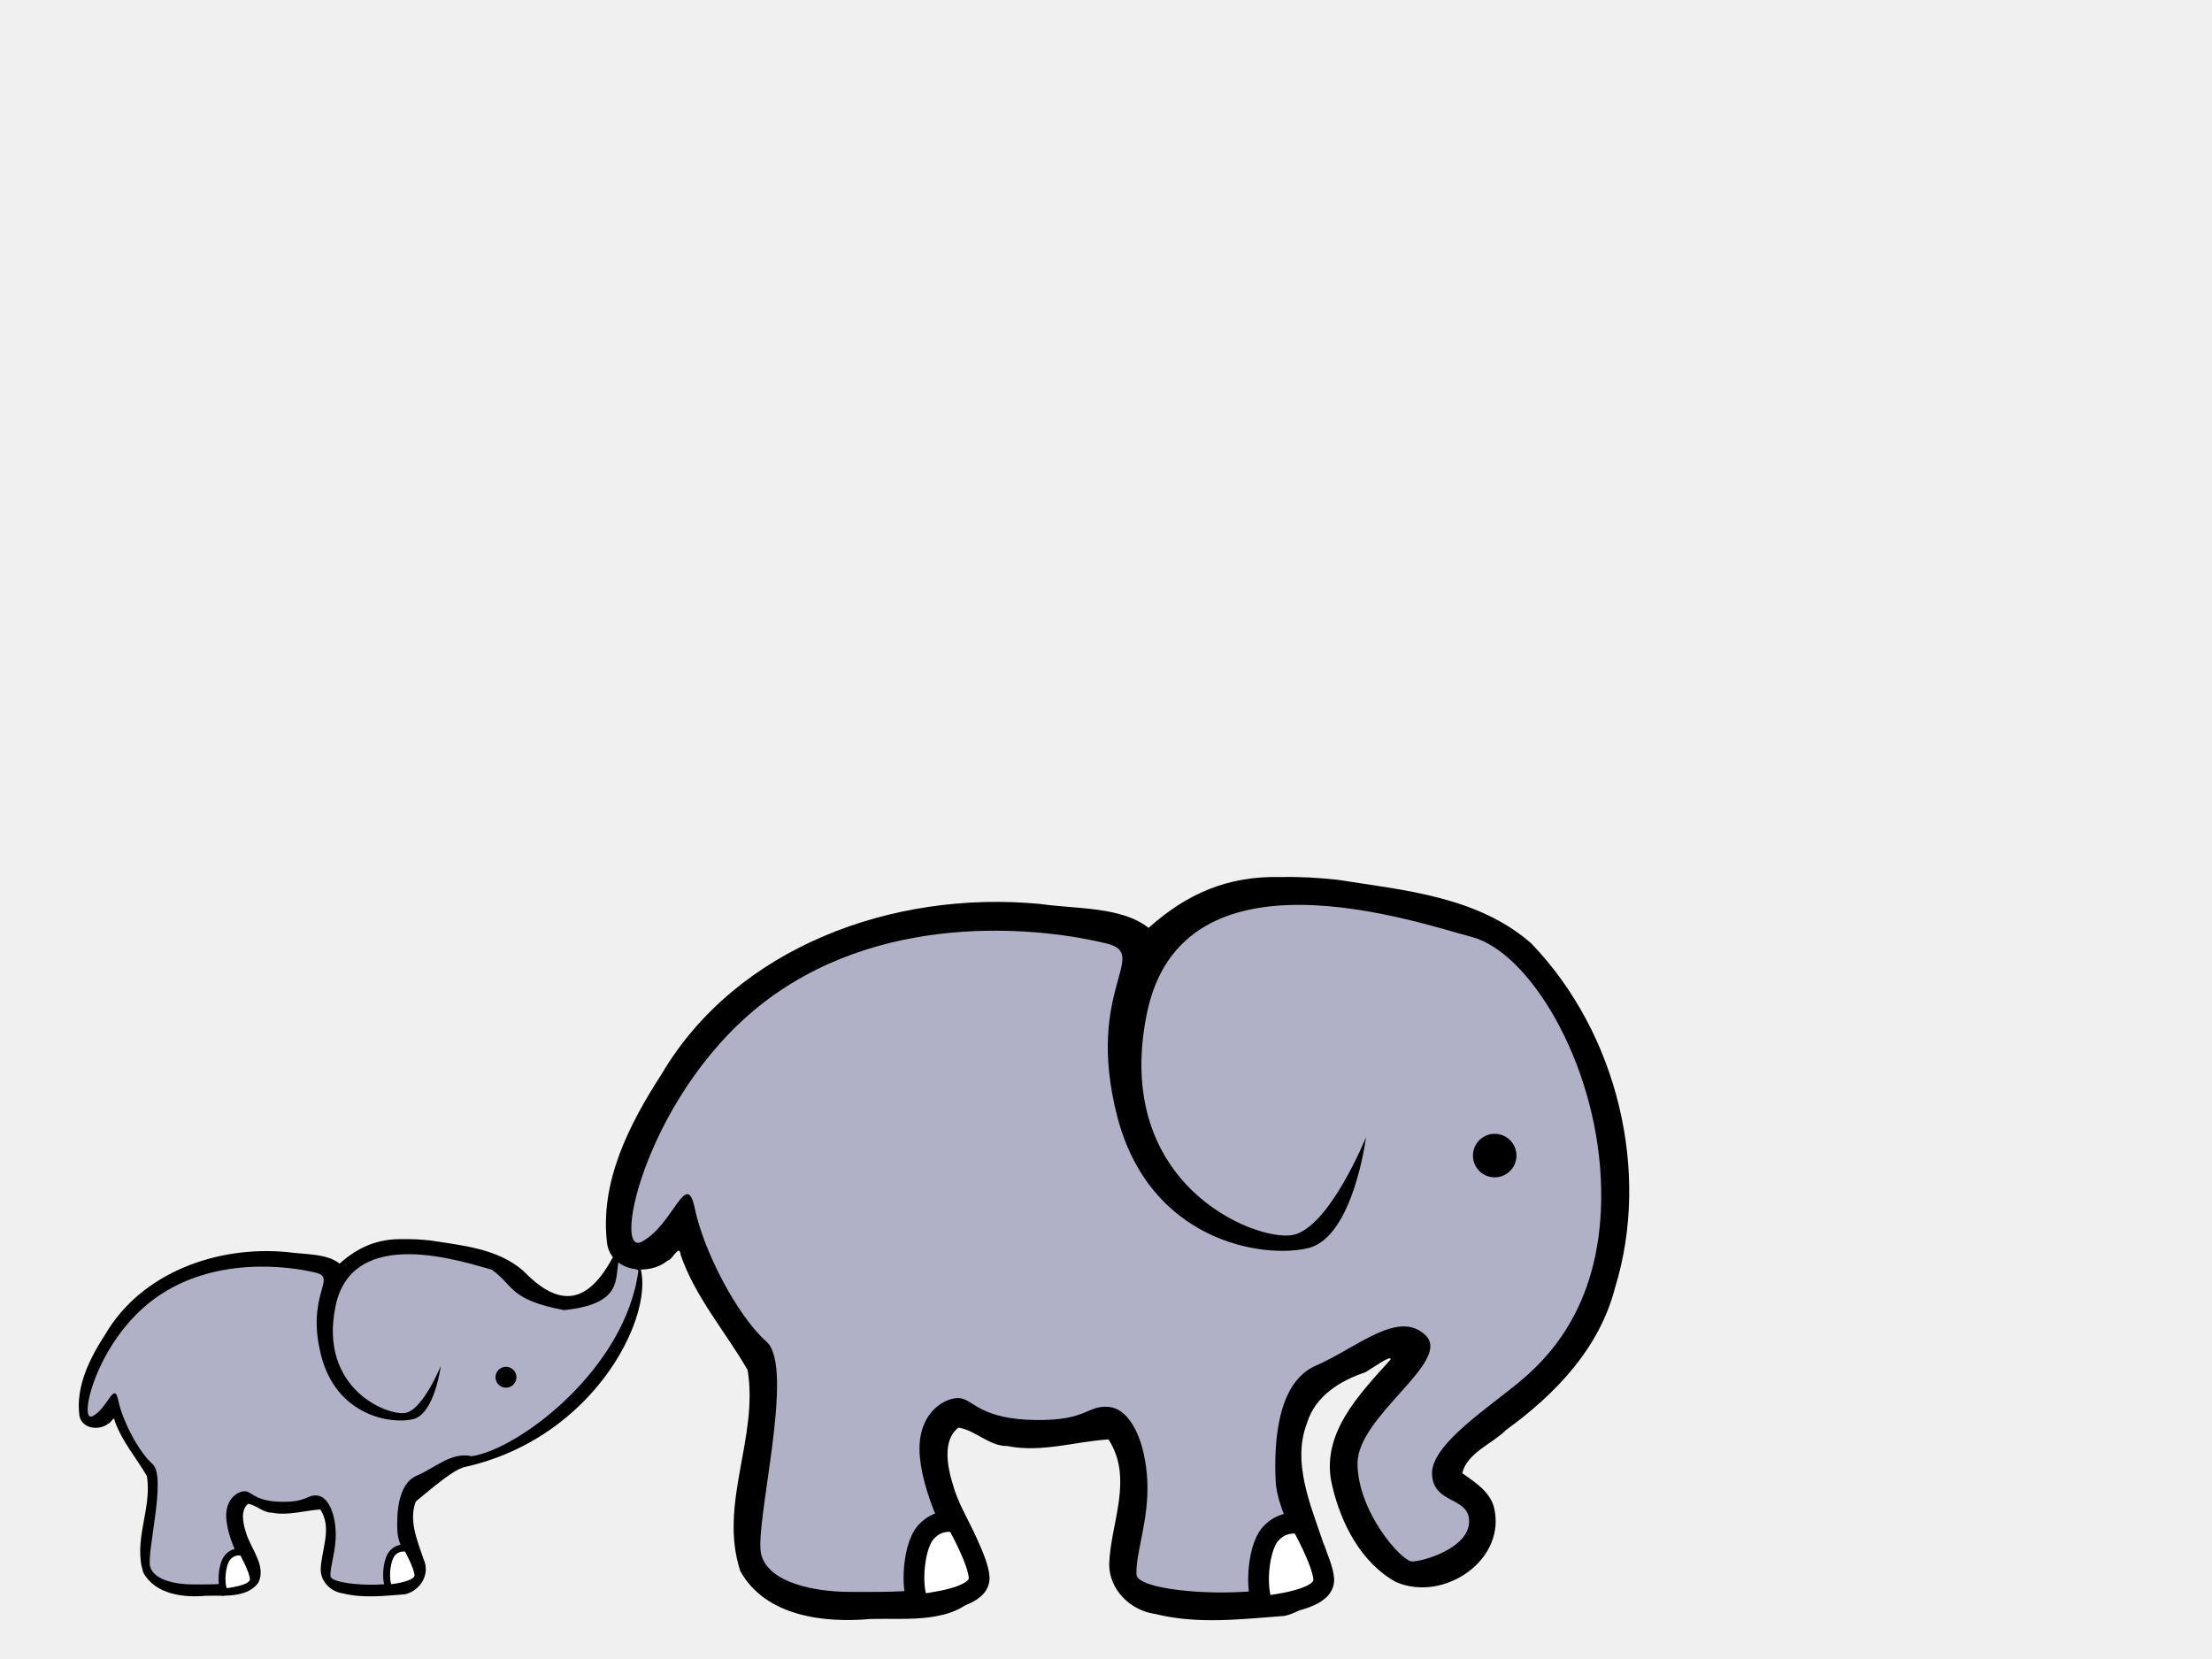
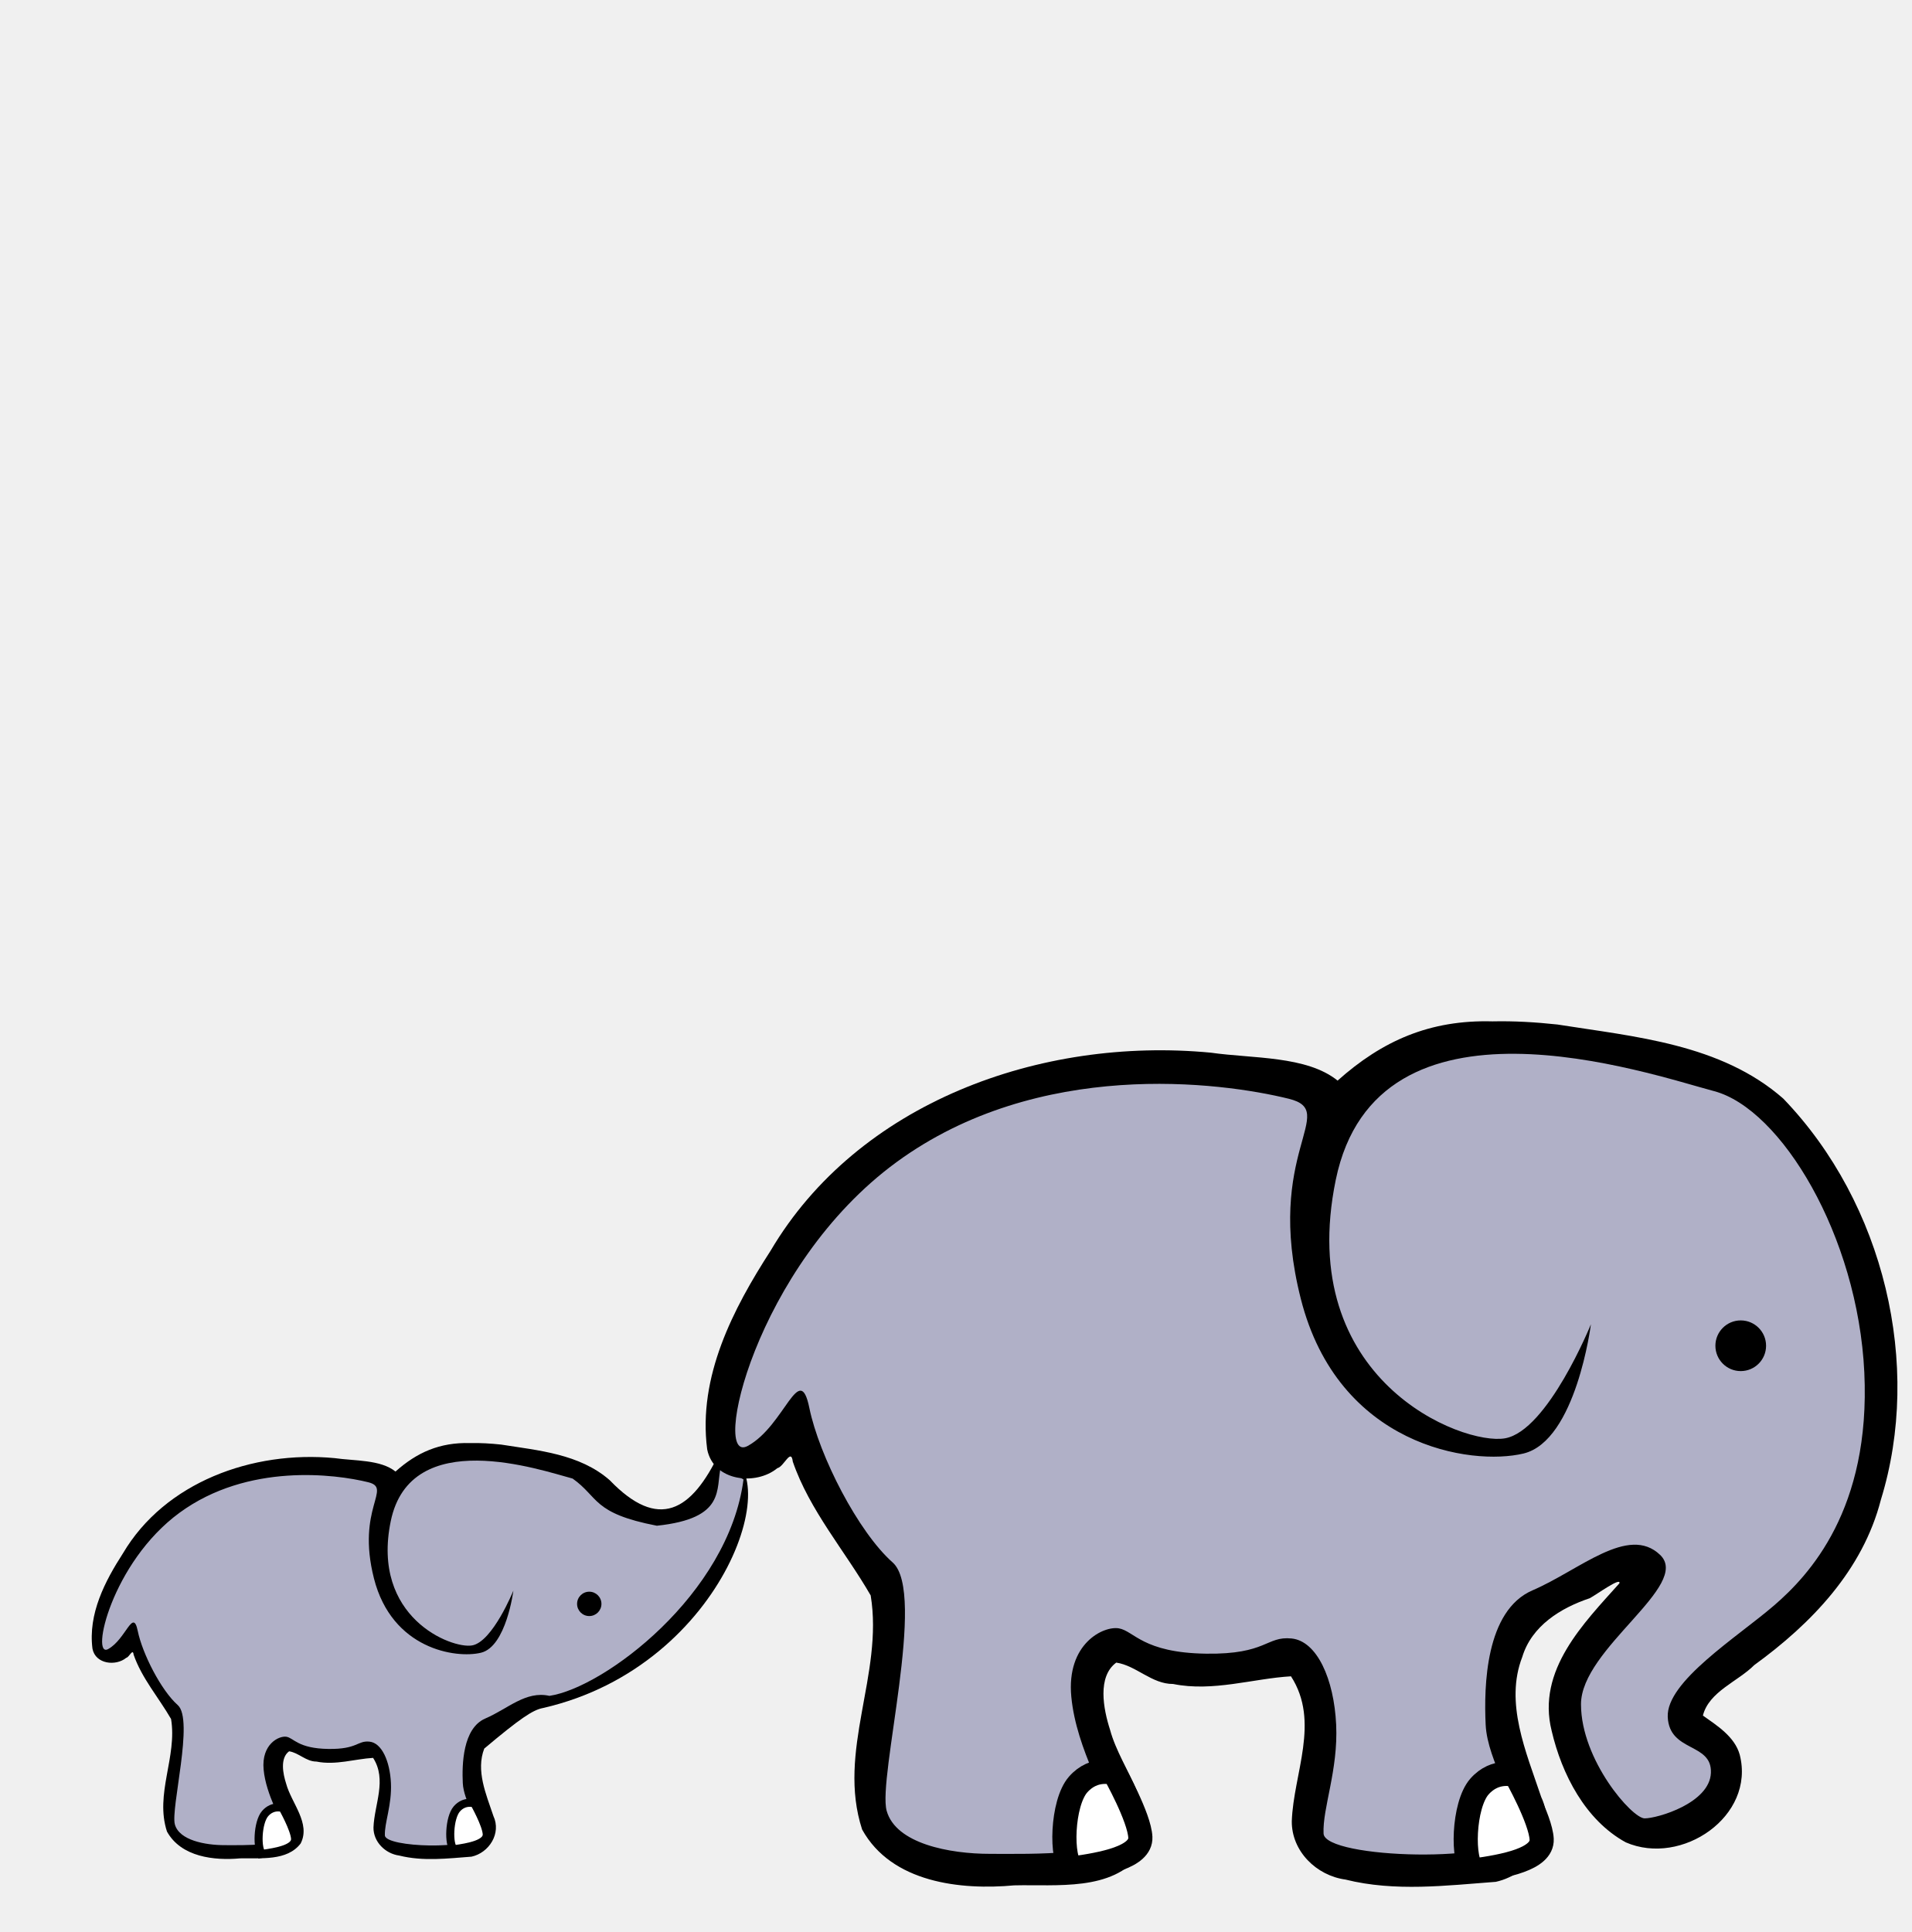
- <svg xmlns="http://www.w3.org/2000/svg" width="640" height="480">
+ <svg xmlns="http://www.w3.org/2000/svg" width="475" height="480">
  <g display="inline">
    <path fill="#000000" fill-rule="evenodd" stroke-width="1px" id="path3175" d="m116.751,358.528c-7.486,-0.203 -13.173,2.318 -18.497,7.074c-3.691,-2.986 -10.185,-2.624 -15.122,-3.334c-20.41,-1.945 -42.174,6 -52.591,23.66c-4.45,6.894 -8.689,15.015 -7.566,23.7c0.759,3.861 5.835,4.363 8.383,2.253c0.769,-0.152 1.643,-2.463 1.841,-0.781c2.001,5.823 6.247,10.683 9.302,15.982c1.557,9.439 -4.069,18.589 -1.023,27.953c3.512,6.361 11.779,7.257 18.159,6.669c5.094,-0.123 11.666,0.736 15.056,-3.695c2.56,-5.023 -2.302,-10.026 -3.601,-14.855c-0.822,-2.536 -1.544,-6.371 0.731,-8.051c2.39,0.356 4.24,2.569 6.79,2.553c4.755,0.968 9.576,-0.658 14.076,-0.916c3.515,5.441 0.295,11.598 0.097,17.303c-0.034,3.569 2.93,6.497 6.413,6.969c5.914,1.479 12.057,0.71 17.947,0.27c4.324,-0.942 7.464,-5.752 5.425,-10.124c-1.818,-5.413 -4.386,-11.255 -2.263,-16.733c8.891,-7.463 12.046,-9.603 14.594,-10.074c45.985,-10.511 61.487,-61.652 43.857,-63.444c-6.974,14.686 -15.199,19.399 -27.284,6.844c-7.477,-6.554 -17.752,-7.385 -26.97,-8.848c-2.581,-0.279 -5.173,-0.433 -7.753,-0.376l-0,0z" />
    <path fill="#b0b0c7" fill-rule="evenodd" stroke-width="1px" id="path2383" d="m179.096,364.301c-1.34,5.628 1.397,12.936 -15.91,14.762c-16.045,-3.099 -14.346,-7.052 -20.924,-11.716c-7.967,-2.118 -40.267,-13.314 -45.189,10.59c-4.922,23.904 15.117,31.771 20.218,30.863c5.101,-0.908 10.25,-13.616 10.25,-13.616c0,0 -1.763,13.919 -8.046,15.432c-6.283,1.513 -22.131,-0.908 -26.591,-18.457c-4.46,-17.55 4.691,-22.391 -1.432,-23.904c-8.156,-2.015 -29.882,-4.841 -46.845,7.565c-16.964,12.406 -22.188,36.31 -17.764,33.889c4.424,-2.421 6.171,-10.288 7.35,-4.539c1.179,5.749 5.844,14.827 9.949,18.457c4.105,3.631 -1.811,25.719 -0.717,29.653c1.094,3.934 7.505,5.144 12.346,5.144c4.841,0 15.749,0.303 14.986,-3.026c-0.762,-3.328 -4.679,-9.38 -5.282,-15.734c-0.603,-6.354 3.836,-8.472 5.666,-8.17c1.83,0.303 2.854,2.92 10.431,3.026c7.264,0.101 7.162,-2.118 10.202,-1.815c3.04,0.303 5.07,4.841 5.327,10.288c0.257,5.446 -1.646,9.985 -1.503,13.011c0.143,3.026 21.957,3.631 22.694,0c0.736,-3.631 -3.123,-8.472 -3.338,-13.011c-0.214,-4.539 -0.038,-13.616 5.597,-16.037c5.635,-2.421 10.04,-6.941 15.926,-5.625c13.563,-2.002 44.518,-25.21 48.215,-53.76l-5.613,-3.27z" />
    <path fill="#ffffff" fill-rule="evenodd" stroke="#000000" stroke-width="2" stroke-miterlimit="4" id="path3219" d="m65.161,460.587c3.715,-0.51 8.263,-1.359 8.15,-3.739c-0.112,-2.379 -3.08,-7.647 -3.08,-7.647c0,0 -2.419,-0.85 -4.354,1.359c-1.935,2.209 -2.124,9.007 -0.716,10.026z" />
    <path fill="#000000" fill-rule="evenodd" stroke-width="1px" id="path3175" d="m370.79,253.756c-15.574,-0.423 -27.406,4.824 -38.483,14.718c-7.679,-6.211 -21.19,-5.46 -31.462,-6.937c-42.463,-4.047 -87.743,12.482 -109.416,49.224c-9.258,14.343 -18.077,31.238 -15.742,49.307c1.579,8.033 12.139,9.077 17.44,4.688c1.6,-0.315 3.419,-5.125 3.829,-1.625c4.162,12.115 12.997,22.225 19.352,33.25c3.24,19.639 -8.466,38.675 -2.127,58.156c7.307,13.235 24.506,15.099 37.78,13.875c10.598,-0.257 24.271,1.531 31.324,-7.688c5.326,-10.45 -4.788,-20.859 -7.491,-30.906c-1.71,-5.277 -3.213,-13.255 1.521,-16.75c4.972,0.741 8.822,5.345 14.126,5.312c9.893,2.015 19.923,-1.369 29.285,-1.906c7.312,11.319 0.614,24.13 0.201,36c-0.071,7.425 6.096,13.517 13.341,14.5c12.304,3.076 25.084,1.476 37.339,0.562c8.997,-1.961 15.528,-11.966 11.286,-21.062c-3.782,-11.263 -9.124,-23.416 -4.707,-34.812c2.35,-7.751 9.57,-12.184 16.779,-14.594c1.719,-0.933 7.838,-5.386 7.347,-3.692c-8.8,9.853 -20.621,21.585 -16.821,36.66c2.505,10.739 8.351,22.173 18.402,27.688c13.897,6.041 32.245,-6.493 28.315,-21.781c-1.263,-4.535 -5.778,-7.315 -9.147,-9.719c1.506,-5.968 8.687,-8.446 12.752,-12.531c14.177,-10.299 26.96,-23.547 31.465,-41.094c10.3,-33.358 0.895,-73.533 -24.249,-99.654c-15.557,-13.636 -36.934,-15.365 -56.11,-18.408c-5.369,-0.581 -10.762,-0.9 -16.131,-0.781l-0,0z" />
    <path fill="#b0b0c7" fill-rule="evenodd" stroke-width="1px" id="path2383" d="m440.717,398.891c8.771,-7.554 24.051,-23.922 22.445,-57.916c-1.606,-33.994 -20.72,-65.47 -37.295,-69.877c-16.576,-4.407 -83.776,-27.699 -94.017,22.033c-10.241,49.732 31.451,66.1 42.064,64.211c10.613,-1.889 21.324,-28.328 21.324,-28.328c0,0 -3.668,28.958 -16.739,32.106c-13.071,3.148 -46.044,-1.889 -55.324,-38.401c-9.279,-36.512 9.76,-46.585 -2.979,-49.732c-16.968,-4.193 -62.169,-10.072 -97.462,15.738c-35.293,25.81 -46.163,75.543 -36.958,70.506c9.205,-5.036 12.838,-21.404 15.292,-9.443c2.454,11.961 12.159,30.847 20.7,38.401c8.541,7.554 -3.767,53.509 -1.492,61.693c2.275,8.184 15.614,10.702 25.686,10.702c10.072,0 32.765,0.63 31.179,-6.295c-1.586,-6.925 -9.735,-19.515 -10.989,-32.735c-1.254,-13.22 7.981,-17.627 11.787,-16.997c3.807,0.63 5.938,6.076 21.701,6.295c15.112,0.21 14.9,-4.407 21.225,-3.777c6.325,0.63 10.548,10.072 11.084,21.404c0.535,11.331 -3.425,20.774 -3.128,27.069c0.297,6.295 45.682,7.554 47.214,0c1.532,-7.554 -6.498,-17.627 -6.945,-27.069c-0.446,-9.443 -0.079,-28.328 11.644,-33.365c11.723,-5.036 23.778,-16.368 31.689,-8.813c7.911,7.554 -19.674,23.292 -19.649,37.142c0.025,13.849 12.67,28.328 15.817,28.328c3.148,0 16.189,-3.777 16.462,-11.331c0.273,-7.554 -10.31,-5.036 -10.727,-13.849c-0.416,-8.813 17.255,-19.831 26.39,-27.699l0,-0z" />
    <path fill="#ffffff" fill-rule="evenodd" stroke="#000000" stroke-width="6" stroke-miterlimit="4" id="path3219" d="m266.345,464.231c7.728,-1.061 17.19,-2.828 16.957,-7.778c-0.234,-4.95 -6.409,-15.91 -6.409,-15.91c0,0 -5.033,-1.768 -9.059,2.828c-4.025,4.596 -4.418,18.738 -1.489,20.86z" />
    <path fill="#ffffff" fill-rule="evenodd" stroke="#000000" stroke-width="6" stroke-miterlimit="4" id="path3221" d="m366.047,464.739c7.728,-1.061 17.19,-2.828 16.957,-7.778c-0.234,-4.95 -6.409,-15.91 -6.409,-15.91c0,0 -5.033,-1.768 -9.059,2.828c-4.025,4.596 -4.418,18.738 -1.489,20.86z" />
    <path fill="#ffffff" fill-rule="evenodd" stroke="#000000" stroke-width="2" stroke-miterlimit="4" id="path3221" d="m112.777,459.442c3.714,-0.51 8.263,-1.359 8.15,-3.739c-0.112,-2.379 -3.08,-7.647 -3.08,-7.647c0,0 -2.419,-0.85 -4.354,1.359c-1.935,2.209 -2.124,9.007 -0.716,10.026z" />
  </g>
  <g display="inline">
    <path fill="#000000" fill-rule="nonzero" stroke-width="2" stroke-linecap="round" stroke-linejoin="round" stroke-miterlimit="4" id="path3195" d="m438.755,334.348a6.295,6.295 0 1 1-12.59,0a6.295,6.295 0 1 112.59,0z" />
    <path fill="#000000" fill-rule="nonzero" stroke-width="2" stroke-linecap="round" stroke-linejoin="round" stroke-miterlimit="4" id="path3195" d="m149.419,398.479a3.026,3.026 0 1 1-6.052,0a3.026,3.026 0 1 16.052,0z" />
  </g>
</svg>
